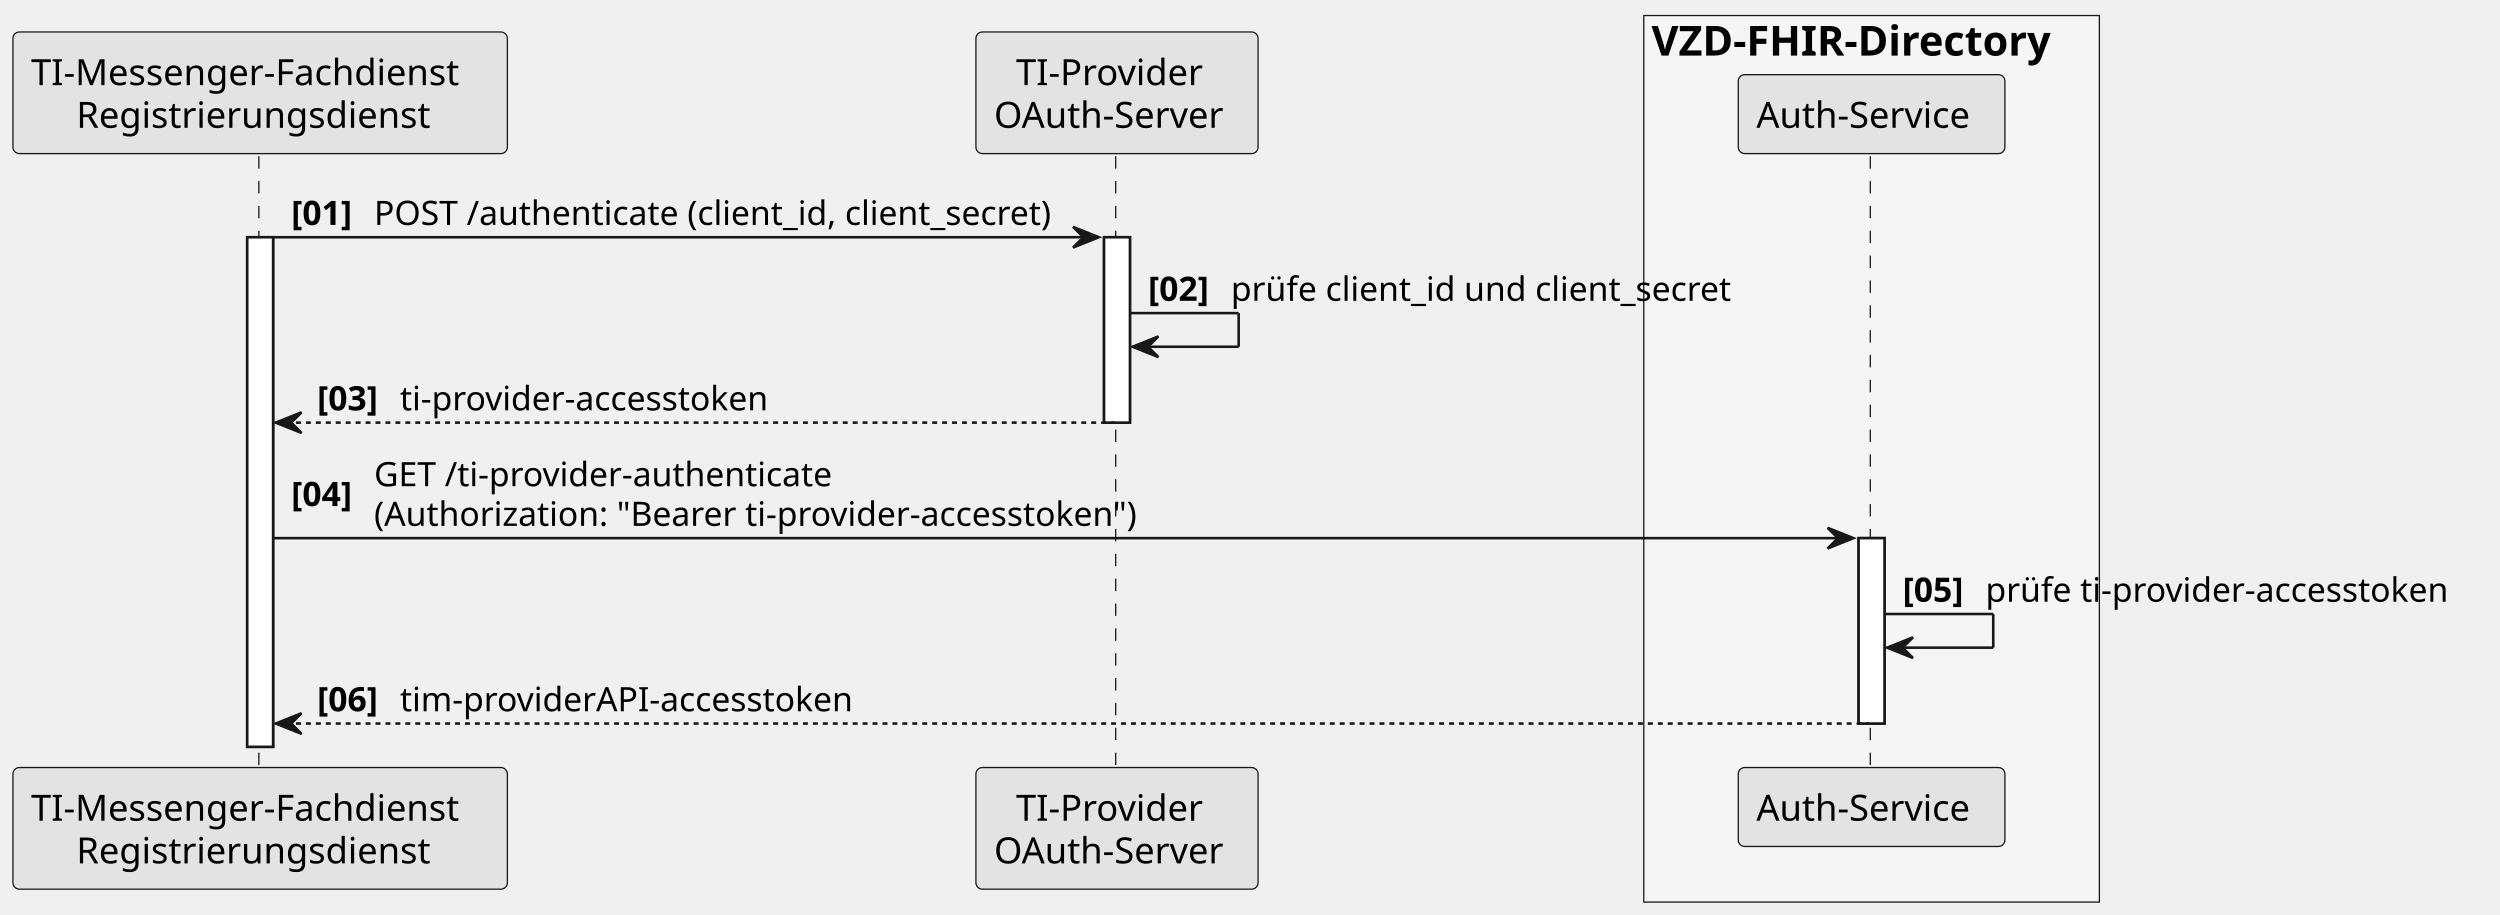
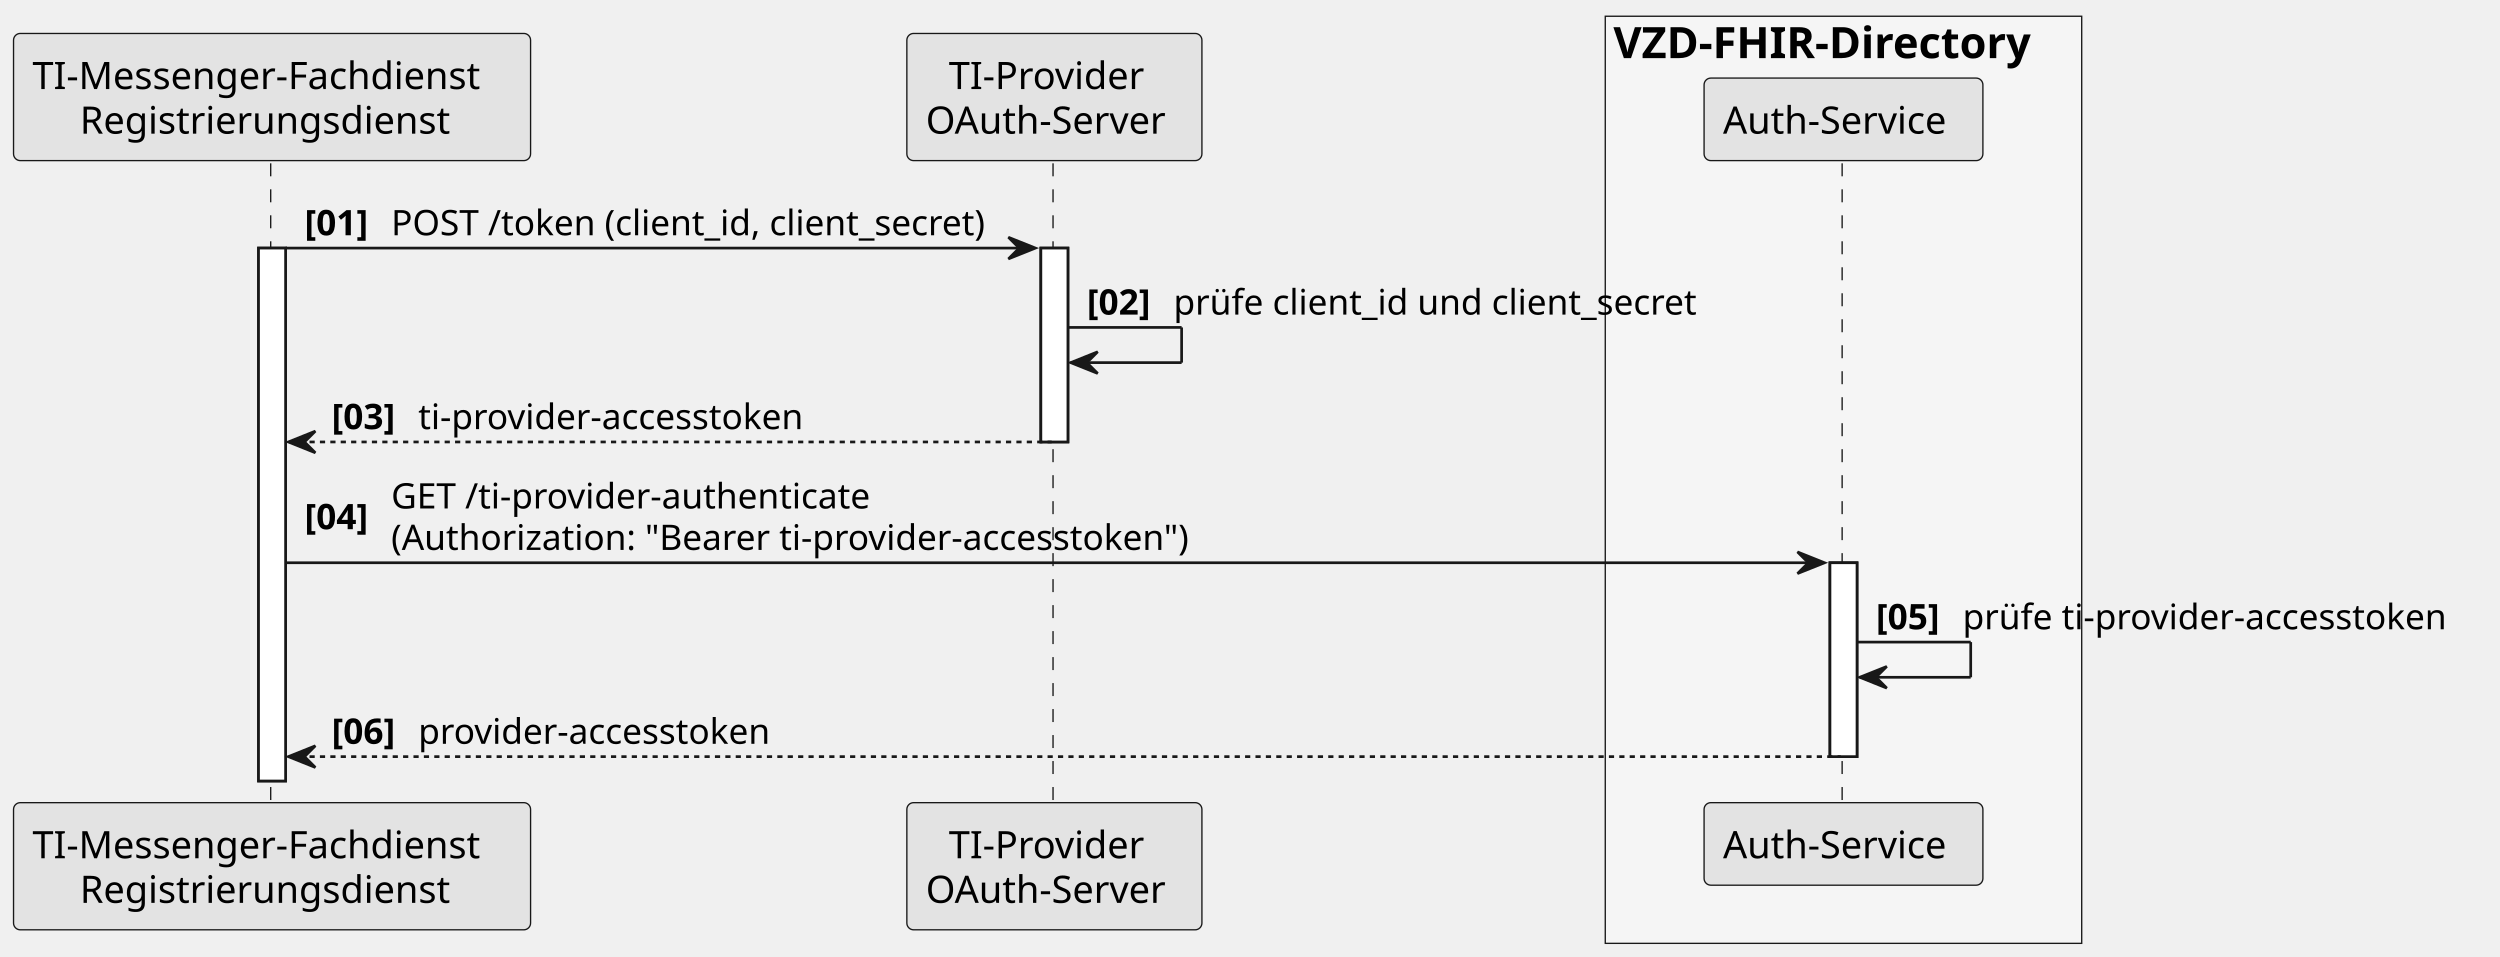
- <svg xmlns="http://www.w3.org/2000/svg" contentStyleType="text/css" height="368.75px" preserveAspectRatio="none" style="width:1006px;height:368px;background:#FFFFFF;" version="1.1" viewBox="0 0 1006 368" width="1006.25px" zoomAndPan="magnify">
+ <svg xmlns="http://www.w3.org/2000/svg" contentStyleType="text/css" height="368.75px" preserveAspectRatio="none" style="width:962px;height:368px;background:#FFFFFF;" version="1.1" viewBox="0 0 962 368" width="962.5px" zoomAndPan="magnify">
  <defs />
  <g>
-     <rect fill="#F5F5F5" height="356.752" style="stroke:#181818;stroke-width:0.521;" width="183.333" x="661.458" y="6.25" />
-     <text fill="#000000" font-family="sans-serif" font-size="16.667" font-weight="bold" lengthAdjust="spacing" textLength="172.917" x="664.583" y="22.363">VZD-FHIR-Directory</text>
-     <text fill="#000000" font-family="sans-serif" font-size="13.542" font-weight="bold" lengthAdjust="spacing" textLength="4.167" x="837.5" y="23.023"> </text>
+     <rect fill="#F5F5F5" height="356.752" style="stroke:#181818;stroke-width:0.521;" width="183.333" x="617.708" y="6.25" />
+     <text fill="#000000" font-family="sans-serif" font-size="16.667" font-weight="bold" lengthAdjust="spacing" textLength="172.917" x="620.833" y="22.363">VZD-FHIR-Directory</text>
+     <text fill="#000000" font-family="sans-serif" font-size="13.542" font-weight="bold" lengthAdjust="spacing" textLength="4.167" x="793.75" y="23.023"> </text>
    <rect fill="#FFFFFF" height="205.066" style="stroke:#181818;stroke-width:1.042;" width="10.417" x="99.479" y="95.461" />
-     <rect fill="#FFFFFF" height="74.605" style="stroke:#181818;stroke-width:1.042;" width="10.417" x="444.271" y="95.461" />
-     <rect fill="#FFFFFF" height="74.605" style="stroke:#181818;stroke-width:1.042;" width="10.417" x="747.917" y="216.547" />
+     <rect fill="#FFFFFF" height="74.605" style="stroke:#181818;stroke-width:1.042;" width="10.417" x="400.521" y="95.461" />
+     <rect fill="#FFFFFF" height="74.605" style="stroke:#181818;stroke-width:1.042;" width="10.417" x="704.167" y="216.547" />
    <line style="stroke:#181818;stroke-width:0.521;stroke-dasharray:5.0,5.0;" x1="104.167" x2="104.167" y1="62.846" y2="309.902" />
-     <line style="stroke:#181818;stroke-width:0.521;stroke-dasharray:5.0,5.0;" x1="448.958" x2="448.958" y1="62.846" y2="309.902" />
-     <line style="stroke:#181818;stroke-width:0.521;stroke-dasharray:5.0,5.0;" x1="752.604" x2="752.604" y1="62.846" y2="309.902" />
+     <line style="stroke:#181818;stroke-width:0.521;stroke-dasharray:5.0,5.0;" x1="405.208" x2="405.208" y1="62.846" y2="309.902" />
+     <line style="stroke:#181818;stroke-width:0.521;stroke-dasharray:5.0,5.0;" x1="708.854" x2="708.854" y1="62.846" y2="309.902" />
    <rect fill="#E3E3E3" height="48.934" rx="2.604" ry="2.604" style="stroke:#181818;stroke-width:0.521;" width="198.958" x="5.208" y="12.87" />
    <text fill="#000000" font-family="sans-serif" font-size="14.583" lengthAdjust="spacing" textLength="184.375" x="12.5" y="34.261">TI-Messenger-Fachdienst</text>
    <text fill="#000000" font-family="sans-serif" font-size="14.583" lengthAdjust="spacing" textLength="147.917" x="30.729" y="51.436">Registrierungsdienst</text>
    <rect fill="#E3E3E3" height="48.934" rx="2.604" ry="2.604" style="stroke:#181818;stroke-width:0.521;" width="198.958" x="5.208" y="308.86" />
    <text fill="#000000" font-family="sans-serif" font-size="14.583" lengthAdjust="spacing" textLength="184.375" x="12.5" y="330.251">TI-Messenger-Fachdienst</text>
    <text fill="#000000" font-family="sans-serif" font-size="14.583" lengthAdjust="spacing" textLength="147.917" x="30.729" y="347.426">Registrierungsdienst</text>
-     <rect fill="#E3E3E3" height="48.934" rx="2.604" ry="2.604" style="stroke:#181818;stroke-width:0.521;" width="113.542" x="392.708" y="12.87" />
-     <text fill="#000000" font-family="sans-serif" font-size="14.583" lengthAdjust="spacing" textLength="81.25" x="408.854" y="34.261">TI-Provider</text>
-     <text fill="#000000" font-family="sans-serif" font-size="14.583" lengthAdjust="spacing" textLength="98.958" x="400" y="51.436">OAuth-Server</text>
-     <rect fill="#E3E3E3" height="48.934" rx="2.604" ry="2.604" style="stroke:#181818;stroke-width:0.521;" width="113.542" x="392.708" y="308.86" />
-     <text fill="#000000" font-family="sans-serif" font-size="14.583" lengthAdjust="spacing" textLength="81.25" x="408.854" y="330.251">TI-Provider</text>
-     <text fill="#000000" font-family="sans-serif" font-size="14.583" lengthAdjust="spacing" textLength="98.958" x="400" y="347.426">OAuth-Server</text>
-     <rect fill="#E3E3E3" height="31.759" rx="2.604" ry="2.604" style="stroke:#181818;stroke-width:0.521;" width="107.292" x="699.479" y="30.046" />
-     <text fill="#000000" font-family="sans-serif" font-size="14.583" lengthAdjust="spacing" textLength="92.708" x="706.771" y="51.436">Auth-Service</text>
-     <rect fill="#E3E3E3" height="31.759" rx="2.604" ry="2.604" style="stroke:#181818;stroke-width:0.521;" width="107.292" x="699.479" y="308.86" />
-     <text fill="#000000" font-family="sans-serif" font-size="14.583" lengthAdjust="spacing" textLength="92.708" x="706.771" y="330.251">Auth-Service</text>
+     <rect fill="#E3E3E3" height="48.934" rx="2.604" ry="2.604" style="stroke:#181818;stroke-width:0.521;" width="113.542" x="348.958" y="12.87" />
+     <text fill="#000000" font-family="sans-serif" font-size="14.583" lengthAdjust="spacing" textLength="81.25" x="365.104" y="34.261">TI-Provider</text>
+     <text fill="#000000" font-family="sans-serif" font-size="14.583" lengthAdjust="spacing" textLength="98.958" x="356.25" y="51.436">OAuth-Server</text>
+     <rect fill="#E3E3E3" height="48.934" rx="2.604" ry="2.604" style="stroke:#181818;stroke-width:0.521;" width="113.542" x="348.958" y="308.86" />
+     <text fill="#000000" font-family="sans-serif" font-size="14.583" lengthAdjust="spacing" textLength="81.25" x="365.104" y="330.251">TI-Provider</text>
+     <text fill="#000000" font-family="sans-serif" font-size="14.583" lengthAdjust="spacing" textLength="98.958" x="356.25" y="347.426">OAuth-Server</text>
+     <rect fill="#E3E3E3" height="31.759" rx="2.604" ry="2.604" style="stroke:#181818;stroke-width:0.521;" width="107.292" x="655.729" y="30.046" />
+     <text fill="#000000" font-family="sans-serif" font-size="14.583" lengthAdjust="spacing" textLength="92.708" x="663.021" y="51.436">Auth-Service</text>
+     <rect fill="#E3E3E3" height="31.759" rx="2.604" ry="2.604" style="stroke:#181818;stroke-width:0.521;" width="107.292" x="655.729" y="308.86" />
+     <text fill="#000000" font-family="sans-serif" font-size="14.583" lengthAdjust="spacing" textLength="92.708" x="663.021" y="330.251">Auth-Service</text>
    <rect fill="#FFFFFF" height="205.066" style="stroke:#181818;stroke-width:1.042;" width="10.417" x="99.479" y="95.461" />
-     <rect fill="#FFFFFF" height="74.605" style="stroke:#181818;stroke-width:1.042;" width="10.417" x="444.271" y="95.461" />
-     <rect fill="#FFFFFF" height="74.605" style="stroke:#181818;stroke-width:1.042;" width="10.417" x="747.917" y="216.547" />
-     <polygon fill="#181818" points="431.771,91.294,442.188,95.461,431.771,99.628,435.938,95.461" style="stroke:#181818;stroke-width:1.042;" />
-     <line style="stroke:#181818;stroke-width:1.042;" x1="109.896" x2="438.021" y1="95.461" y2="95.461" />
+     <rect fill="#FFFFFF" height="74.605" style="stroke:#181818;stroke-width:1.042;" width="10.417" x="400.521" y="95.461" />
+     <rect fill="#FFFFFF" height="74.605" style="stroke:#181818;stroke-width:1.042;" width="10.417" x="704.167" y="216.547" />
+     <polygon fill="#181818" points="388.021,91.294,398.438,95.461,388.021,99.628,392.188,95.461" style="stroke:#181818;stroke-width:1.042;" />
+     <line style="stroke:#181818;stroke-width:1.042;" x1="109.896" x2="394.271" y1="95.461" y2="95.461" />
    <text fill="#000000" font-family="sans-serif" font-size="13.542" font-weight="bold" lengthAdjust="spacing" textLength="29.167" x="117.188" y="90.521">[01]</text>
-     <text fill="#000000" font-family="sans-serif" font-size="13.542" lengthAdjust="spacing" textLength="286.458" x="150.521" y="90.521">POST /authenticate (client_id, client_secret)</text>
-     <line style="stroke:#181818;stroke-width:1.042;" x1="454.688" x2="498.438" y1="125.993" y2="125.993" />
-     <line style="stroke:#181818;stroke-width:1.042;" x1="498.438" x2="498.438" y1="125.993" y2="139.535" />
-     <line style="stroke:#181818;stroke-width:1.042;" x1="455.729" x2="498.438" y1="139.535" y2="139.535" />
-     <polygon fill="#181818" points="466.146,135.368,455.729,139.535,466.146,143.701,461.979,139.535" style="stroke:#181818;stroke-width:1.042;" />
-     <text fill="#000000" font-family="sans-serif" font-size="13.542" font-weight="bold" lengthAdjust="spacing" textLength="29.167" x="461.979" y="121.053">[02]</text>
-     <text fill="#000000" font-family="sans-serif" font-size="13.542" lengthAdjust="spacing" textLength="211.458" x="495.312" y="121.053">prüfe client_id und client_secret</text>
+     <text fill="#000000" font-family="sans-serif" font-size="13.542" lengthAdjust="spacing" textLength="242.708" x="150.521" y="90.521">POST /token (client_id, client_secret)</text>
+     <line style="stroke:#181818;stroke-width:1.042;" x1="410.938" x2="454.688" y1="125.993" y2="125.993" />
+     <line style="stroke:#181818;stroke-width:1.042;" x1="454.688" x2="454.688" y1="125.993" y2="139.535" />
+     <line style="stroke:#181818;stroke-width:1.042;" x1="411.979" x2="454.688" y1="139.535" y2="139.535" />
+     <polygon fill="#181818" points="422.396,135.368,411.979,139.535,422.396,143.701,418.229,139.535" style="stroke:#181818;stroke-width:1.042;" />
+     <text fill="#000000" font-family="sans-serif" font-size="13.542" font-weight="bold" lengthAdjust="spacing" textLength="29.167" x="418.229" y="121.053">[02]</text>
+     <text fill="#000000" font-family="sans-serif" font-size="13.542" lengthAdjust="spacing" textLength="211.458" x="451.562" y="121.053">prüfe client_id und client_secret</text>
    <polygon fill="#181818" points="121.354,165.9,110.938,170.066,121.354,174.233,117.188,170.066" style="stroke:#181818;stroke-width:1.042;" />
-     <line style="stroke:#181818;stroke-width:1.042;stroke-dasharray:2.0,2.0;" x1="115.104" x2="448.438" y1="170.066" y2="170.066" />
+     <line style="stroke:#181818;stroke-width:1.042;stroke-dasharray:2.0,2.0;" x1="115.104" x2="404.688" y1="170.066" y2="170.066" />
    <text fill="#000000" font-family="sans-serif" font-size="13.542" font-weight="bold" lengthAdjust="spacing" textLength="29.167" x="127.604" y="165.126">[03]</text>
    <text fill="#000000" font-family="sans-serif" font-size="13.542" lengthAdjust="spacing" textLength="161.458" x="160.938" y="165.126">ti-provider-accesstoken</text>
-     <polygon fill="#181818" points="735.417,212.38,745.833,216.547,735.417,220.713,739.583,216.547" style="stroke:#181818;stroke-width:1.042;" />
-     <line style="stroke:#181818;stroke-width:1.042;" x1="109.896" x2="741.667" y1="216.547" y2="216.547" />
+     <polygon fill="#181818" points="691.667,212.38,702.083,216.547,691.667,220.713,695.833,216.547" style="stroke:#181818;stroke-width:1.042;" />
+     <line style="stroke:#181818;stroke-width:1.042;" x1="109.896" x2="697.917" y1="216.547" y2="216.547" />
    <text fill="#000000" font-family="sans-serif" font-size="13.542" font-weight="bold" lengthAdjust="spacing" textLength="29.167" x="117.188" y="203.633">[04]</text>
    <text fill="#000000" font-family="sans-serif" font-size="13.542" lengthAdjust="spacing" textLength="197.917" x="150.521" y="195.658">GET /ti-provider-authenticate</text>
    <text fill="#000000" font-family="sans-serif" font-size="13.542" lengthAdjust="spacing" textLength="321.875" x="150.521" y="211.607">(Authorization: "Bearer ti-provider-accesstoken")</text>
-     <line style="stroke:#181818;stroke-width:1.042;" x1="758.333" x2="802.083" y1="247.078" y2="247.078" />
-     <line style="stroke:#181818;stroke-width:1.042;" x1="802.083" x2="802.083" y1="247.078" y2="260.62" />
-     <line style="stroke:#181818;stroke-width:1.042;" x1="759.375" x2="802.083" y1="260.62" y2="260.62" />
-     <polygon fill="#181818" points="769.792,256.454,759.375,260.62,769.792,264.787,765.625,260.62" style="stroke:#181818;stroke-width:1.042;" />
-     <text fill="#000000" font-family="sans-serif" font-size="13.542" font-weight="bold" lengthAdjust="spacing" textLength="29.167" x="765.625" y="242.139">[05]</text>
-     <text fill="#000000" font-family="sans-serif" font-size="13.542" lengthAdjust="spacing" textLength="200" x="798.958" y="242.139">prüfe ti-provider-accesstoken</text>
+     <line style="stroke:#181818;stroke-width:1.042;" x1="714.583" x2="758.333" y1="247.078" y2="247.078" />
+     <line style="stroke:#181818;stroke-width:1.042;" x1="758.333" x2="758.333" y1="247.078" y2="260.62" />
+     <line style="stroke:#181818;stroke-width:1.042;" x1="715.625" x2="758.333" y1="260.62" y2="260.62" />
+     <polygon fill="#181818" points="726.042,256.454,715.625,260.62,726.042,264.787,721.875,260.62" style="stroke:#181818;stroke-width:1.042;" />
+     <text fill="#000000" font-family="sans-serif" font-size="13.542" font-weight="bold" lengthAdjust="spacing" textLength="29.167" x="721.875" y="242.139">[05]</text>
+     <text fill="#000000" font-family="sans-serif" font-size="13.542" lengthAdjust="spacing" textLength="200" x="755.208" y="242.139">prüfe ti-provider-accesstoken</text>
    <polygon fill="#181818" points="121.354,286.985,110.938,291.152,121.354,295.319,117.188,291.152" style="stroke:#181818;stroke-width:1.042;" />
-     <line style="stroke:#181818;stroke-width:1.042;stroke-dasharray:2.0,2.0;" x1="115.104" x2="752.083" y1="291.152" y2="291.152" />
+     <line style="stroke:#181818;stroke-width:1.042;stroke-dasharray:2.0,2.0;" x1="115.104" x2="708.333" y1="291.152" y2="291.152" />
    <text fill="#000000" font-family="sans-serif" font-size="13.542" font-weight="bold" lengthAdjust="spacing" textLength="29.167" x="127.604" y="286.212">[06]</text>
-     <text fill="#000000" font-family="sans-serif" font-size="13.542" lengthAdjust="spacing" textLength="194.792" x="160.938" y="286.212">tim-providerAPI-accesstoken</text>
+     <text fill="#000000" font-family="sans-serif" font-size="13.542" lengthAdjust="spacing" textLength="143.75" x="160.938" y="286.212">provider-accesstoken</text>
  </g>
</svg>
